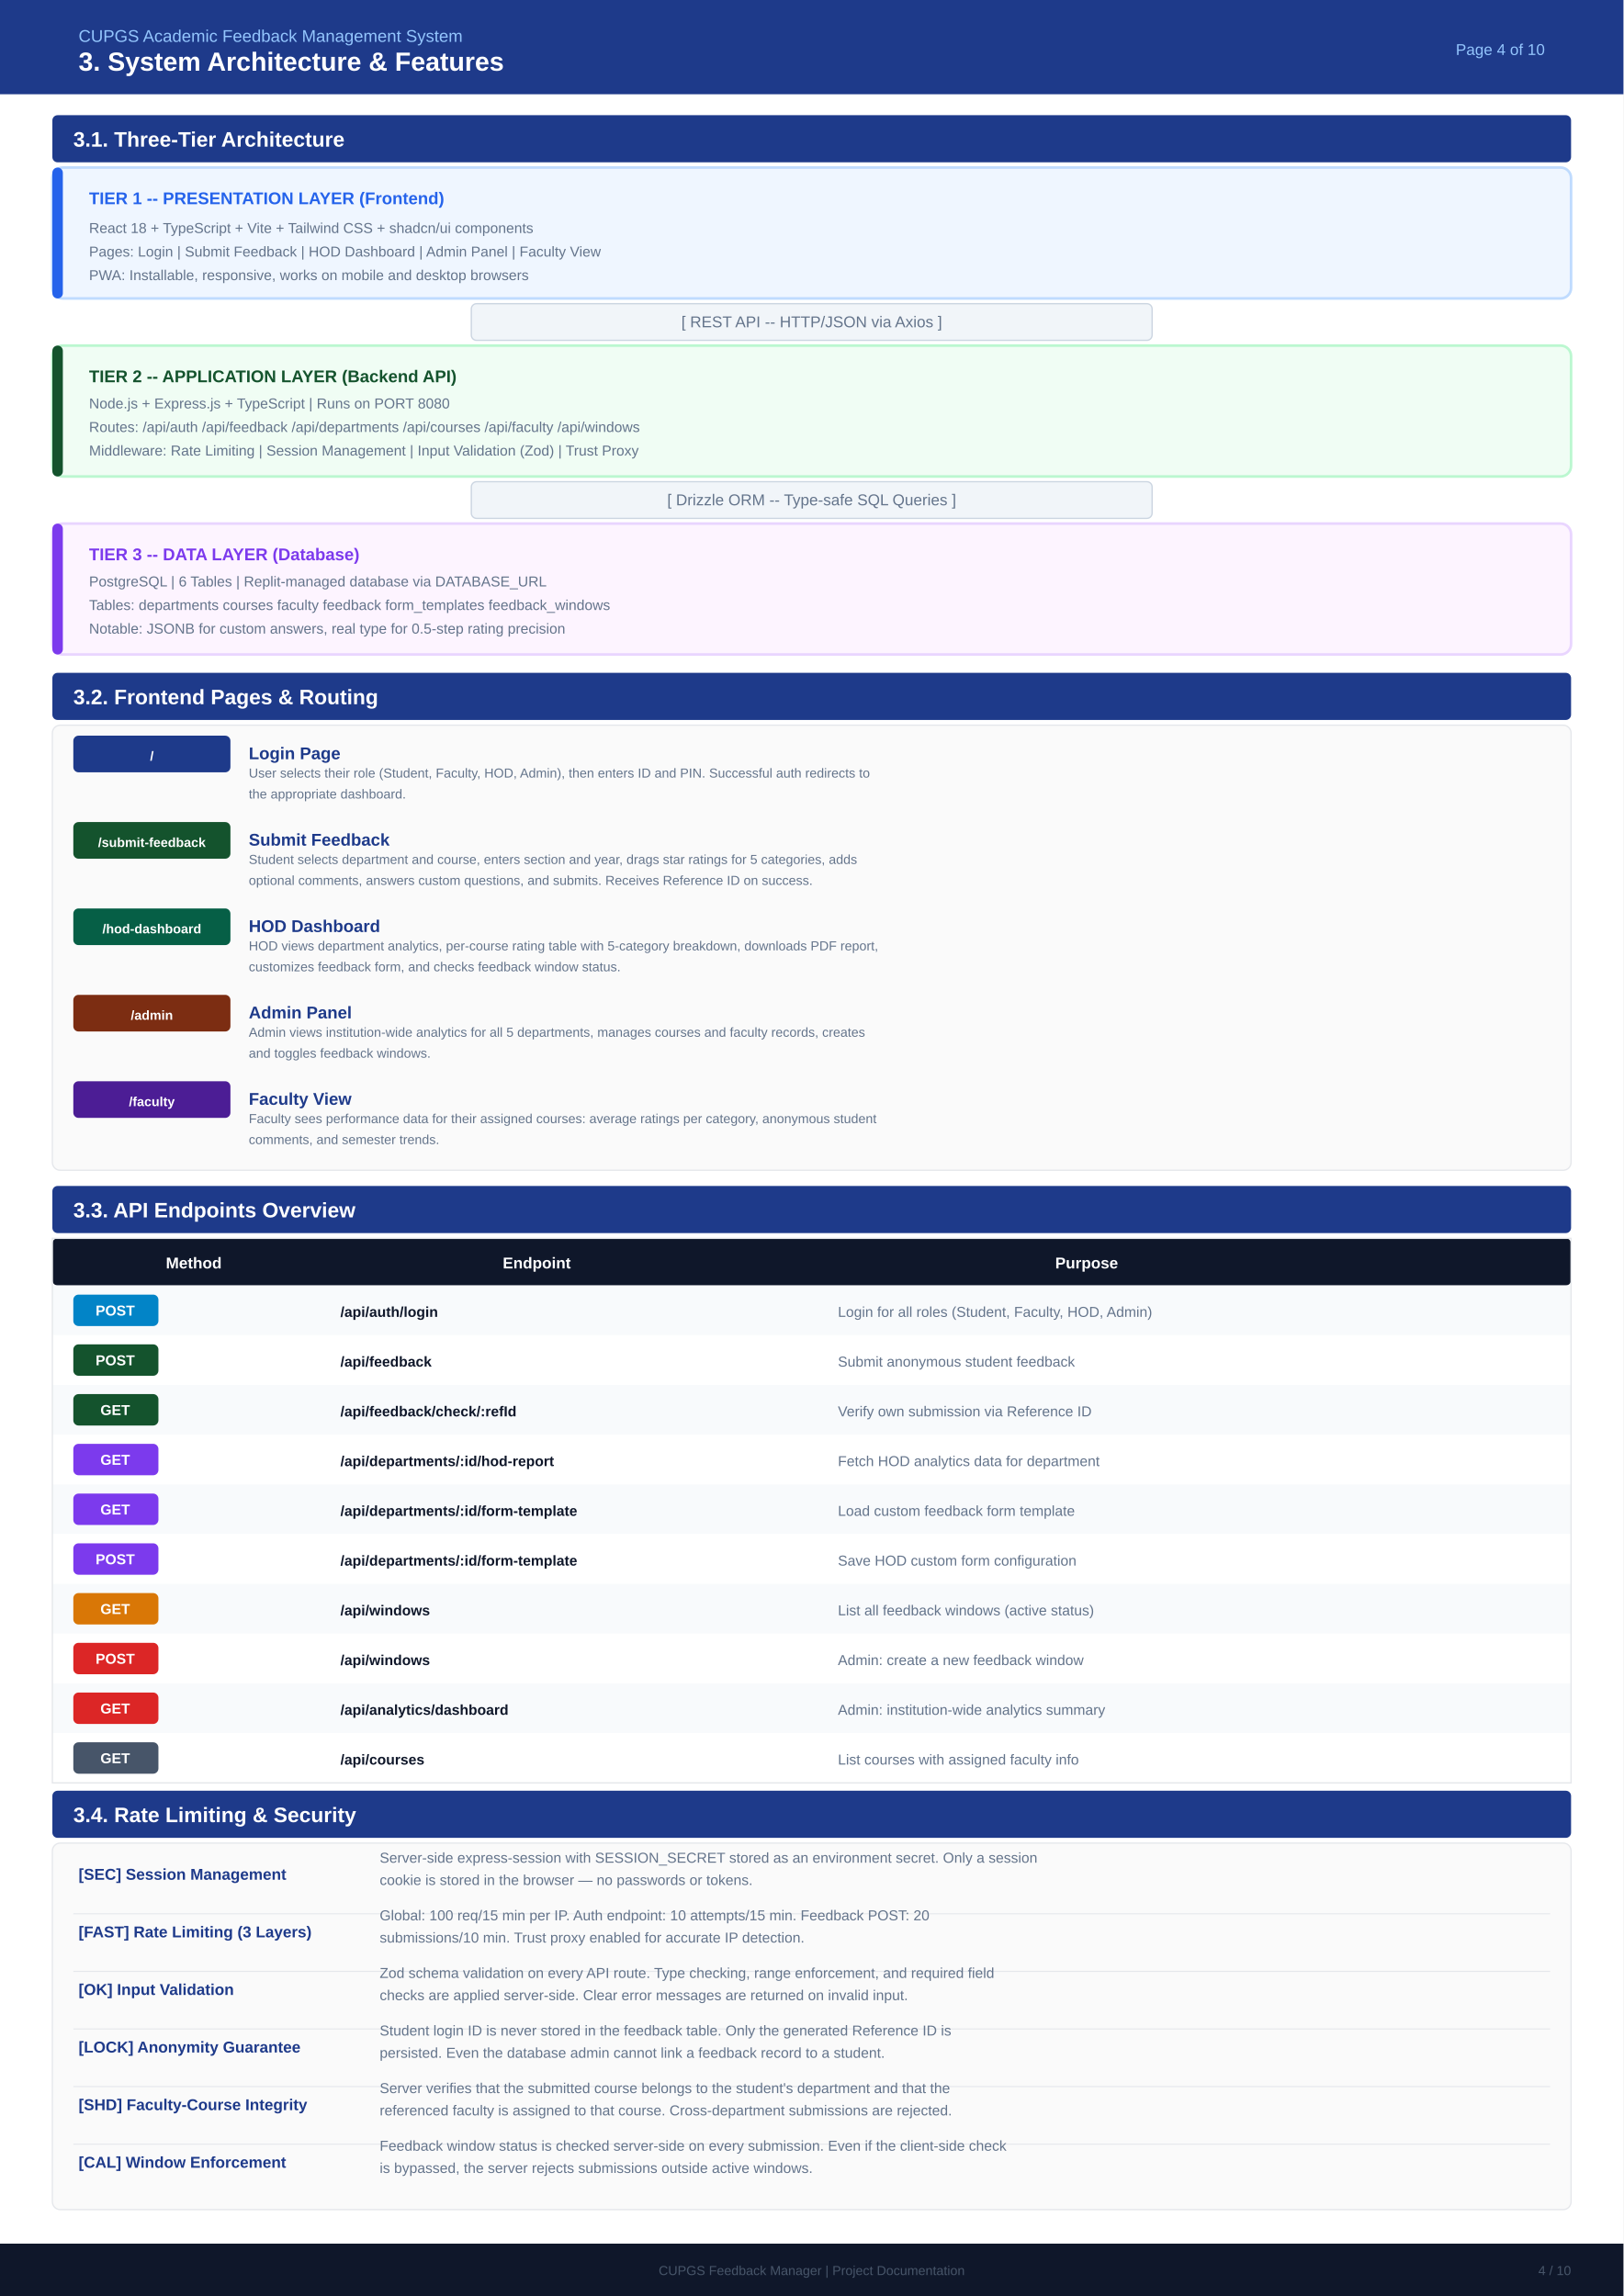
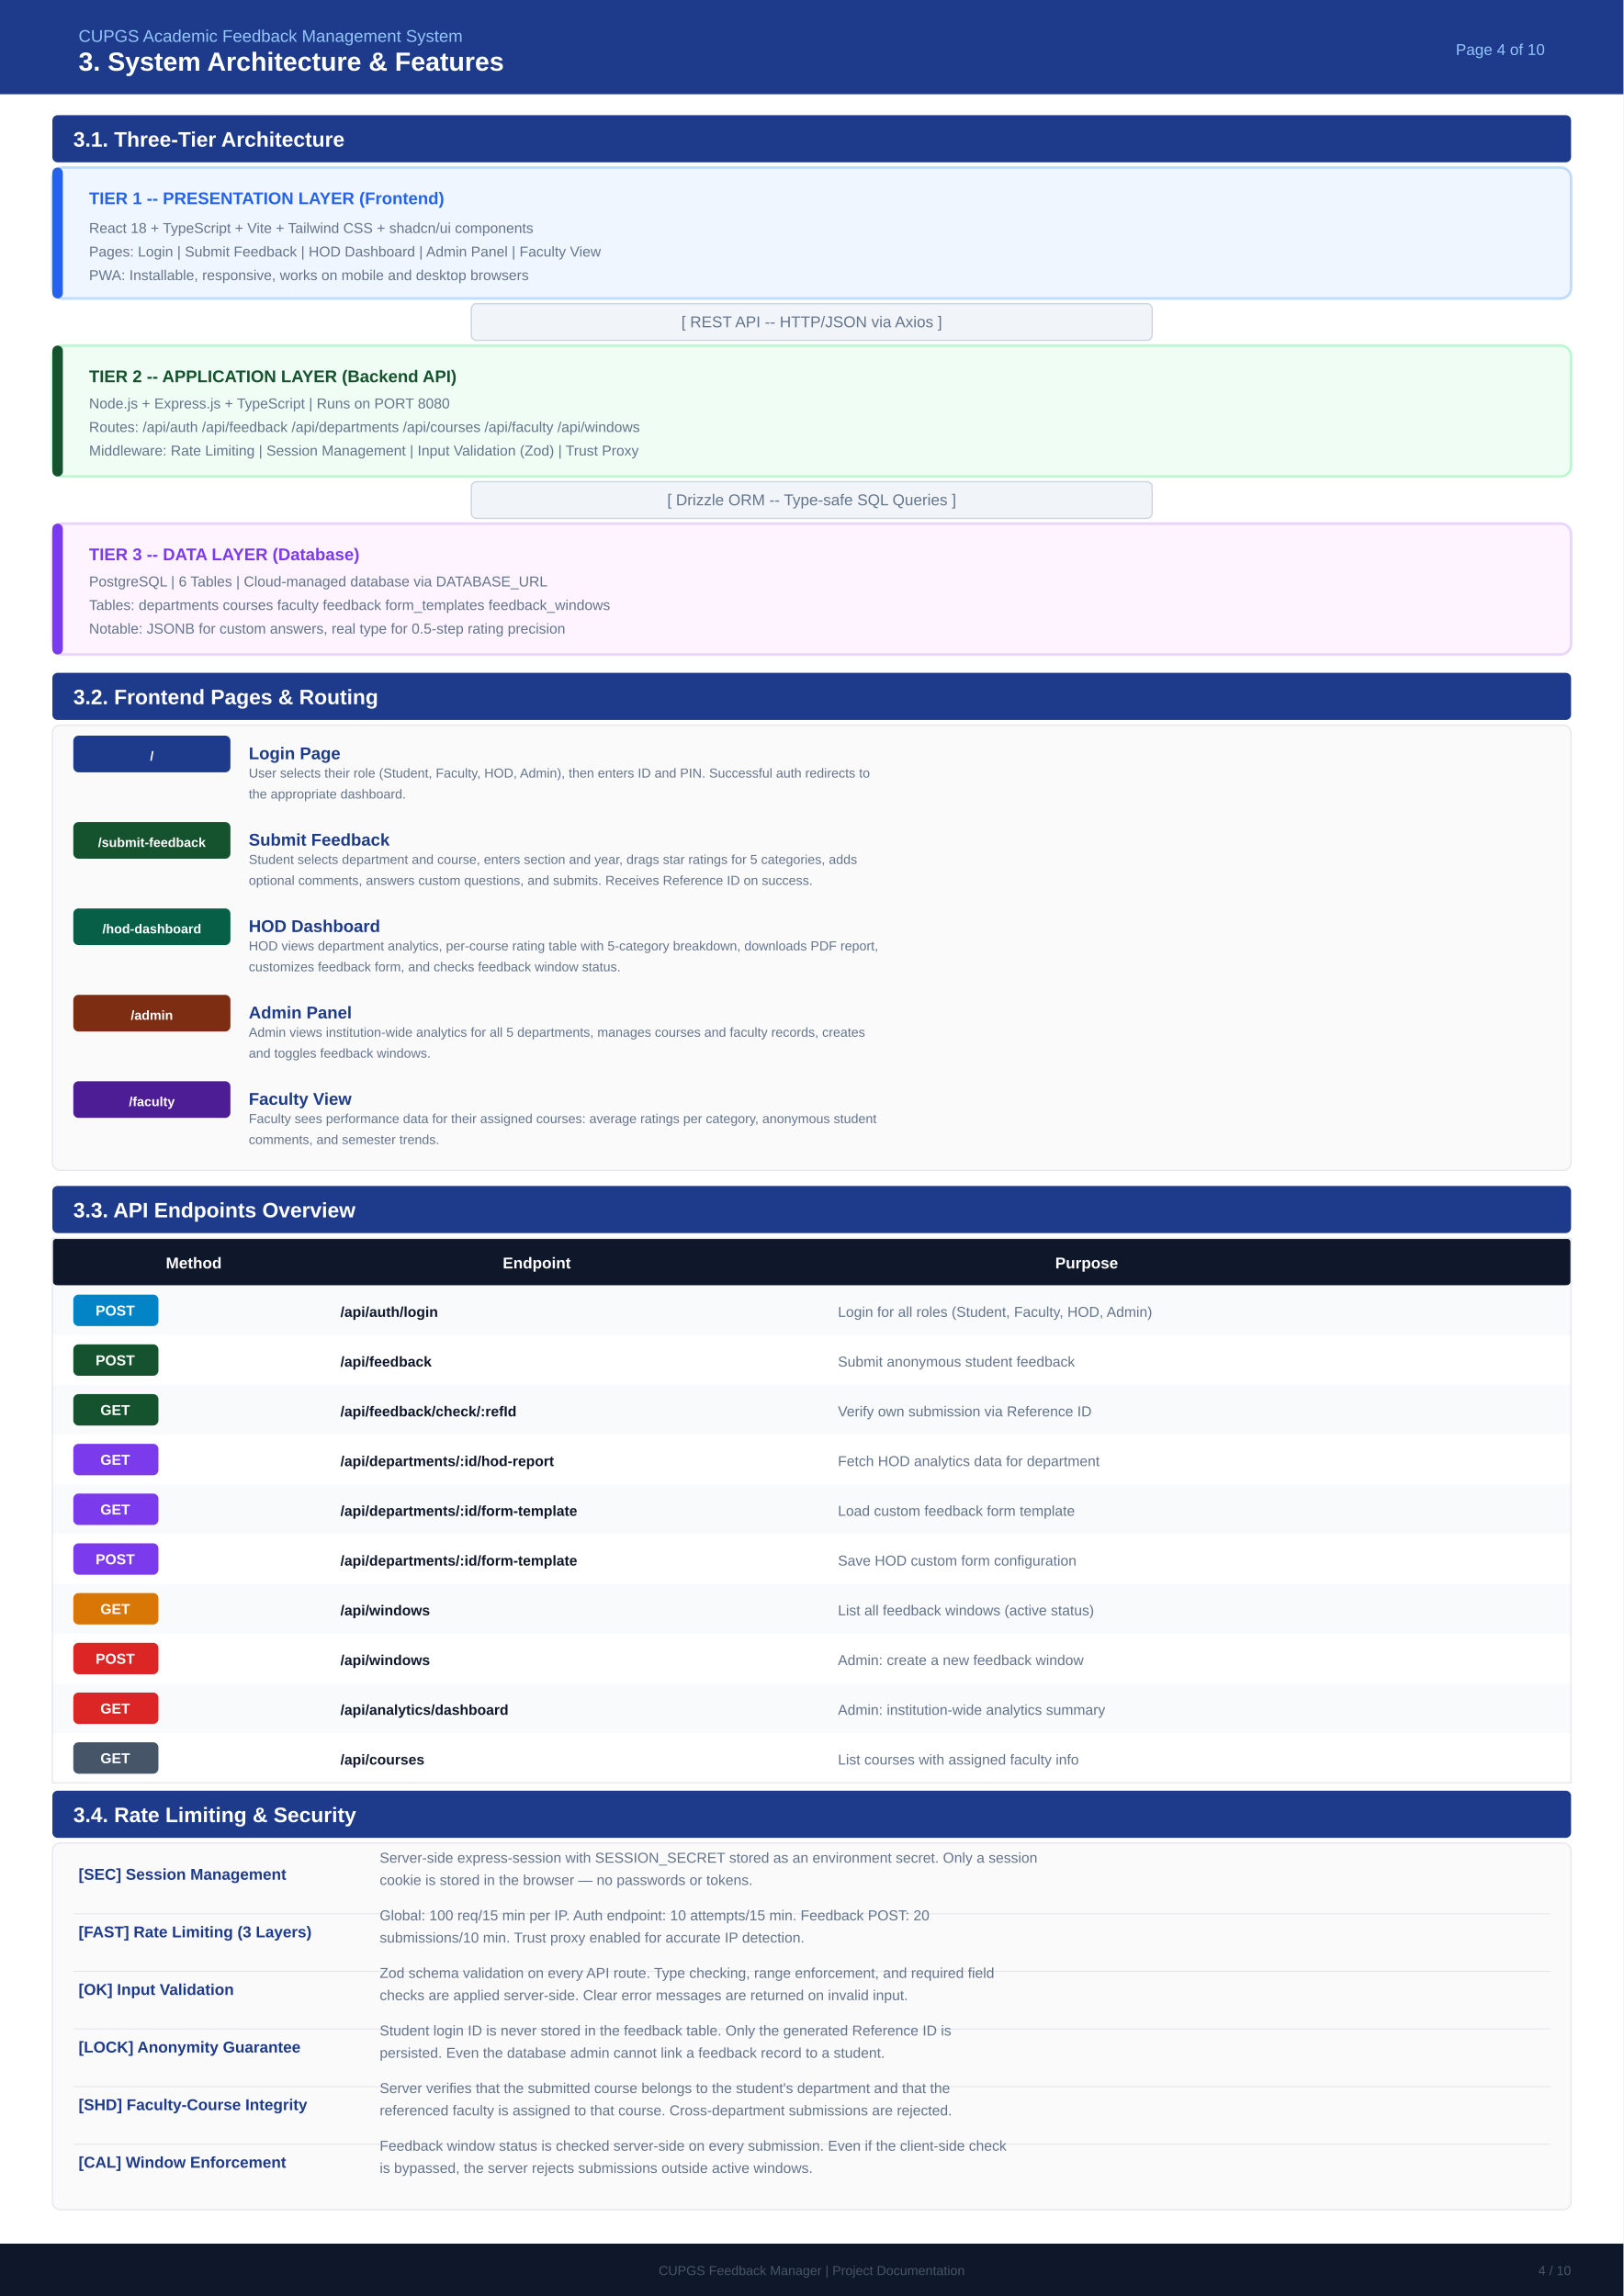
<svg xmlns="http://www.w3.org/2000/svg" width="1240" height="1754" viewBox="0 0 1240 1754" font-family="Arial,Helvetica,sans-serif">
  <rect width="1240" height="1754" fill="white" />
  <rect x="0" y="0" width="1240" height="72" fill="#1e3a8a" />
  <text x="60" y="32" font-size="13" fill="#93c5fd">CUPGS Academic Feedback Management System</text>
  <text x="60" y="54" font-size="20" font-weight="800" fill="white">3. System Architecture &amp; Features</text>
  <text x="1180" y="42" text-anchor="end" font-size="12" fill="#93c5fd">Page 4 of 10</text>
  <rect x="40" y="88" width="1160" height="36" rx="4" fill="#1e3a8a" />
  <text x="56" y="112" font-size="16" font-weight="800" fill="white">3.1. Three-Tier Architecture</text>
  <rect x="40" y="128" width="1160" height="100" rx="8" fill="#eff6ff" stroke="#bfdbfe" stroke-width="2" />
  <rect x="40" y="128" width="8" height="100" rx="4" fill="#2563eb" />
  <text x="68" y="156" font-size="13" font-weight="800" fill="#2563eb">TIER 1 -- PRESENTATION LAYER (Frontend)</text>
  <text x="68" y="178" font-size="11" fill="#64748b">React 18 + TypeScript + Vite + Tailwind CSS + shadcn/ui components</text>
  <text x="68" y="196" font-size="11" fill="#64748b">Pages: Login  |  Submit Feedback  |  HOD Dashboard  |  Admin Panel  |  Faculty View</text>
  <text x="68" y="214" font-size="11" fill="#64748b">PWA: Installable, responsive, works on mobile and desktop browsers</text>
  <rect x="360" y="232" width="520" height="28" rx="4" fill="#f1f5f9" stroke="#cbd5e1" stroke-width="1" />
  <text x="620" y="250" text-anchor="middle" font-size="12" fill="#64748b">[ REST API  --  HTTP/JSON via Axios ]</text>
  <rect x="40" y="264" width="1160" height="100" rx="8" fill="#f0fdf4" stroke="#bbf7d0" stroke-width="2" />
  <rect x="40" y="264" width="8" height="100" rx="4" fill="#14532d" />
  <text x="68" y="292" font-size="13" font-weight="800" fill="#14532d">TIER 2 -- APPLICATION LAYER (Backend API)</text>
  <text x="68" y="312" font-size="11" fill="#64748b">Node.js + Express.js + TypeScript  |  Runs on PORT 8080</text>
  <text x="68" y="330" font-size="11" fill="#64748b">Routes: /api/auth  /api/feedback  /api/departments  /api/courses  /api/faculty  /api/windows</text>
  <text x="68" y="348" font-size="11" fill="#64748b">Middleware: Rate Limiting  |  Session Management  |  Input Validation (Zod)  |  Trust Proxy</text>
  <rect x="360" y="368" width="520" height="28" rx="4" fill="#f1f5f9" stroke="#cbd5e1" stroke-width="1" />
  <text x="620" y="386" text-anchor="middle" font-size="12" fill="#64748b">[ Drizzle ORM  --  Type-safe SQL Queries ]</text>
  <rect x="40" y="400" width="1160" height="100" rx="8" fill="#fdf4ff" stroke="#e9d5ff" stroke-width="2" />
  <rect x="40" y="400" width="8" height="100" rx="4" fill="#7c3aed" />
  <text x="68" y="428" font-size="13" font-weight="800" fill="#7c3aed">TIER 3 -- DATA LAYER (Database)</text>
-   <text x="68" y="448" font-size="11" fill="#64748b">PostgreSQL  |  6 Tables  |  Replit-managed database via DATABASE_URL</text>
+   <text x="68" y="448" font-size="11" fill="#64748b">PostgreSQL  |  6 Tables  |  Cloud-managed database via DATABASE_URL</text>
  <text x="68" y="466" font-size="11" fill="#64748b">Tables: departments  courses  faculty  feedback  form_templates  feedback_windows</text>
  <text x="68" y="484" font-size="11" fill="#64748b">Notable: JSONB for custom answers, real type for 0.5-step rating precision</text>
  <rect x="40" y="514" width="1160" height="36" rx="4" fill="#1e3a8a" />
  <text x="56" y="538" font-size="16" font-weight="800" fill="white">3.2. Frontend Pages &amp; Routing</text>
  <rect x="40" y="554" width="1160" height="340" rx="6" fill="#fafafa" stroke="#e5e7eb" stroke-width="1" />
  <rect x="56" y="562" width="120" height="28" rx="4" fill="#1e3a8a" />
  <text x="116" y="581" text-anchor="middle" font-size="10" font-weight="700" fill="white">/</text>
  <text x="190" y="580" font-size="13" font-weight="700" fill="#1e3a8a">Login Page</text>
  <text x="190" y="594" font-size="10" fill="#64748b">User selects their role (Student, Faculty, HOD, Admin), then enters ID and PIN. Successful auth redirects to</text>
  <text x="190" y="610" font-size="10" fill="#64748b">the appropriate dashboard.</text>
  <rect x="56" y="628" width="120" height="28" rx="4" fill="#14532d" />
  <text x="116" y="647" text-anchor="middle" font-size="10" font-weight="700" fill="white">/submit-feedback</text>
  <text x="190" y="646" font-size="13" font-weight="700" fill="#1e3a8a">Submit Feedback</text>
  <text x="190" y="660" font-size="10" fill="#64748b">Student selects department and course, enters section and year, drags star ratings for 5 categories, adds</text>
  <text x="190" y="676" font-size="10" fill="#64748b">optional comments, answers custom questions, and submits. Receives Reference ID on success.</text>
  <rect x="56" y="694" width="120" height="28" rx="4" fill="#065f46" />
  <text x="116" y="713" text-anchor="middle" font-size="10" font-weight="700" fill="white">/hod-dashboard</text>
  <text x="190" y="712" font-size="13" font-weight="700" fill="#1e3a8a">HOD Dashboard</text>
  <text x="190" y="726" font-size="10" fill="#64748b">HOD views department analytics, per-course rating table with 5-category breakdown, downloads PDF report,</text>
  <text x="190" y="742" font-size="10" fill="#64748b">customizes feedback form, and checks feedback window status.</text>
  <rect x="56" y="760" width="120" height="28" rx="4" fill="#7c2d12" />
  <text x="116" y="779" text-anchor="middle" font-size="10" font-weight="700" fill="white">/admin</text>
  <text x="190" y="778" font-size="13" font-weight="700" fill="#1e3a8a">Admin Panel</text>
  <text x="190" y="792" font-size="10" fill="#64748b">Admin views institution-wide analytics for all 5 departments, manages courses and faculty records, creates</text>
  <text x="190" y="808" font-size="10" fill="#64748b">and toggles feedback windows.</text>
  <rect x="56" y="826" width="120" height="28" rx="4" fill="#4c1d95" />
  <text x="116" y="845" text-anchor="middle" font-size="10" font-weight="700" fill="white">/faculty</text>
  <text x="190" y="844" font-size="13" font-weight="700" fill="#1e3a8a">Faculty View</text>
  <text x="190" y="858" font-size="10" fill="#64748b">Faculty sees performance data for their assigned courses: average ratings per category, anonymous student</text>
  <text x="190" y="874" font-size="10" fill="#64748b">comments, and semester trends.</text>
  <rect x="40" y="906" width="1160" height="36" rx="4" fill="#1e3a8a" />
  <text x="56" y="930" font-size="16" font-weight="800" fill="white">3.3. API Endpoints Overview</text>
  <rect x="40" y="946" width="1160" height="36" rx="4" fill="#0f172a" />
  <text x="148" y="969" text-anchor="middle" font-size="12" font-weight="700" fill="white">Method</text>
  <text x="410" y="969" text-anchor="middle" font-size="12" font-weight="700" fill="white">Endpoint</text>
  <text x="830" y="969" text-anchor="middle" font-size="12" font-weight="700" fill="white">Purpose</text>
  <rect x="40" y="982" width="1160" height="38" fill="#f8fafc" />
  <rect x="56" y="989" width="65" height="24" rx="4" fill="#0284c7" />
  <text x="88" y="1005" text-anchor="middle" font-size="11" font-weight="800" fill="white">POST</text>
  <text x="260" y="1006" font-size="11" font-weight="600" fill="#0f172a">/api/auth/login</text>
  <text x="640" y="1006" font-size="11" fill="#64748b">Login for all roles (Student, Faculty, HOD, Admin)</text>
  <rect x="40" y="1020" width="1160" height="38" fill="white" />
  <rect x="56" y="1027" width="65" height="24" rx="4" fill="#14532d" />
  <text x="88" y="1043" text-anchor="middle" font-size="11" font-weight="800" fill="white">POST</text>
  <text x="260" y="1044" font-size="11" font-weight="600" fill="#0f172a">/api/feedback</text>
  <text x="640" y="1044" font-size="11" fill="#64748b">Submit anonymous student feedback</text>
  <rect x="40" y="1058" width="1160" height="38" fill="#f8fafc" />
  <rect x="56" y="1065" width="65" height="24" rx="4" fill="#14532d" />
  <text x="88" y="1081" text-anchor="middle" font-size="11" font-weight="800" fill="white">GET</text>
  <text x="260" y="1082" font-size="11" font-weight="600" fill="#0f172a">/api/feedback/check/:refId</text>
  <text x="640" y="1082" font-size="11" fill="#64748b">Verify own submission via Reference ID</text>
  <rect x="40" y="1096" width="1160" height="38" fill="white" />
  <rect x="56" y="1103" width="65" height="24" rx="4" fill="#7c3aed" />
  <text x="88" y="1119" text-anchor="middle" font-size="11" font-weight="800" fill="white">GET</text>
  <text x="260" y="1120" font-size="11" font-weight="600" fill="#0f172a">/api/departments/:id/hod-report</text>
  <text x="640" y="1120" font-size="11" fill="#64748b">Fetch HOD analytics data for department</text>
  <rect x="40" y="1134" width="1160" height="38" fill="#f8fafc" />
  <rect x="56" y="1141" width="65" height="24" rx="4" fill="#7c3aed" />
  <text x="88" y="1157" text-anchor="middle" font-size="11" font-weight="800" fill="white">GET</text>
  <text x="260" y="1158" font-size="11" font-weight="600" fill="#0f172a">/api/departments/:id/form-template</text>
  <text x="640" y="1158" font-size="11" fill="#64748b">Load custom feedback form template</text>
  <rect x="40" y="1172" width="1160" height="38" fill="white" />
  <rect x="56" y="1179" width="65" height="24" rx="4" fill="#7c3aed" />
  <text x="88" y="1195" text-anchor="middle" font-size="11" font-weight="800" fill="white">POST</text>
  <text x="260" y="1196" font-size="11" font-weight="600" fill="#0f172a">/api/departments/:id/form-template</text>
  <text x="640" y="1196" font-size="11" fill="#64748b">Save HOD custom form configuration</text>
  <rect x="40" y="1210" width="1160" height="38" fill="#f8fafc" />
  <rect x="56" y="1217" width="65" height="24" rx="4" fill="#d97706" />
  <text x="88" y="1233" text-anchor="middle" font-size="11" font-weight="800" fill="white">GET</text>
  <text x="260" y="1234" font-size="11" font-weight="600" fill="#0f172a">/api/windows</text>
  <text x="640" y="1234" font-size="11" fill="#64748b">List all feedback windows (active status)</text>
  <rect x="40" y="1248" width="1160" height="38" fill="white" />
  <rect x="56" y="1255" width="65" height="24" rx="4" fill="#dc2626" />
  <text x="88" y="1271" text-anchor="middle" font-size="11" font-weight="800" fill="white">POST</text>
  <text x="260" y="1272" font-size="11" font-weight="600" fill="#0f172a">/api/windows</text>
  <text x="640" y="1272" font-size="11" fill="#64748b">Admin: create a new feedback window</text>
  <rect x="40" y="1286" width="1160" height="38" fill="#f8fafc" />
  <rect x="56" y="1293" width="65" height="24" rx="4" fill="#dc2626" />
  <text x="88" y="1309" text-anchor="middle" font-size="11" font-weight="800" fill="white">GET</text>
  <text x="260" y="1310" font-size="11" font-weight="600" fill="#0f172a">/api/analytics/dashboard</text>
  <text x="640" y="1310" font-size="11" fill="#64748b">Admin: institution-wide analytics summary</text>
  <rect x="40" y="1324" width="1160" height="38" fill="white" />
  <rect x="56" y="1331" width="65" height="24" rx="4" fill="#475569" />
  <text x="88" y="1347" text-anchor="middle" font-size="11" font-weight="800" fill="white">GET</text>
  <text x="260" y="1348" font-size="11" font-weight="600" fill="#0f172a">/api/courses</text>
  <text x="640" y="1348" font-size="11" fill="#64748b">List courses with assigned faculty info</text>
  <rect x="40" y="946" width="1160" height="416" fill="none" stroke="#e5e7eb" stroke-width="1" />
  <rect x="40" y="1368" width="1160" height="36" rx="4" fill="#1e3a8a" />
  <text x="56" y="1392" font-size="16" font-weight="800" fill="white">3.4. Rate Limiting &amp; Security</text>
  <rect x="40" y="1408" width="1160" height="280" rx="6" fill="#fafafa" stroke="#e5e7eb" stroke-width="1" />
  <text x="60" y="1436" font-size="12" font-weight="700" fill="#1e3a8a">[SEC] Session Management</text>
  <text x="290" y="1423" font-size="11" fill="#64748b">Server-side express-session with SESSION_SECRET stored as an environment secret. Only a session</text>
  <text x="290" y="1440" font-size="11" fill="#64748b">cookie is stored in the browser — no passwords or tokens.</text>
  <line x1="56" y1="1462" x2="1184" y2="1462" stroke="#e5e7eb" stroke-width="0.8" />
  <text x="60" y="1480" font-size="12" font-weight="700" fill="#1e3a8a">[FAST] Rate Limiting (3 Layers)</text>
  <text x="290" y="1467" font-size="11" fill="#64748b">Global: 100 req/15 min per IP. Auth endpoint: 10 attempts/15 min. Feedback POST: 20</text>
  <text x="290" y="1484" font-size="11" fill="#64748b">submissions/10 min. Trust proxy enabled for accurate IP detection.</text>
  <line x1="56" y1="1506" x2="1184" y2="1506" stroke="#e5e7eb" stroke-width="0.8" />
  <text x="60" y="1524" font-size="12" font-weight="700" fill="#1e3a8a">[OK] Input Validation</text>
  <text x="290" y="1511" font-size="11" fill="#64748b">Zod schema validation on every API route. Type checking, range enforcement, and required field</text>
  <text x="290" y="1528" font-size="11" fill="#64748b">checks are applied server-side. Clear error messages are returned on invalid input.</text>
  <line x1="56" y1="1550" x2="1184" y2="1550" stroke="#e5e7eb" stroke-width="0.8" />
  <text x="60" y="1568" font-size="12" font-weight="700" fill="#1e3a8a">[LOCK] Anonymity Guarantee</text>
  <text x="290" y="1555" font-size="11" fill="#64748b">Student login ID is never stored in the feedback table. Only the generated Reference ID is</text>
  <text x="290" y="1572" font-size="11" fill="#64748b">persisted. Even the database admin cannot link a feedback record to a student.</text>
  <line x1="56" y1="1594" x2="1184" y2="1594" stroke="#e5e7eb" stroke-width="0.8" />
  <text x="60" y="1612" font-size="12" font-weight="700" fill="#1e3a8a">[SHD] Faculty-Course Integrity</text>
  <text x="290" y="1599" font-size="11" fill="#64748b">Server verifies that the submitted course belongs to the student's department and that the</text>
  <text x="290" y="1616" font-size="11" fill="#64748b">referenced faculty is assigned to that course. Cross-department submissions are rejected.</text>
  <line x1="56" y1="1638" x2="1184" y2="1638" stroke="#e5e7eb" stroke-width="0.8" />
  <text x="60" y="1656" font-size="12" font-weight="700" fill="#1e3a8a">[CAL] Window Enforcement</text>
  <text x="290" y="1643" font-size="11" fill="#64748b">Feedback window status is checked server-side on every submission. Even if the client-side check</text>
  <text x="290" y="1660" font-size="11" fill="#64748b">is bypassed, the server rejects submissions outside active windows.</text>
  <rect x="0" y="1714" width="1240" height="40" fill="#0f172a" />
  <text x="620" y="1738" text-anchor="middle" font-size="10" fill="#475569">CUPGS Feedback Manager  |  Project Documentation</text>
  <text x="1200" y="1738" text-anchor="end" font-size="10" fill="#475569">4 / 10</text>
</svg>
